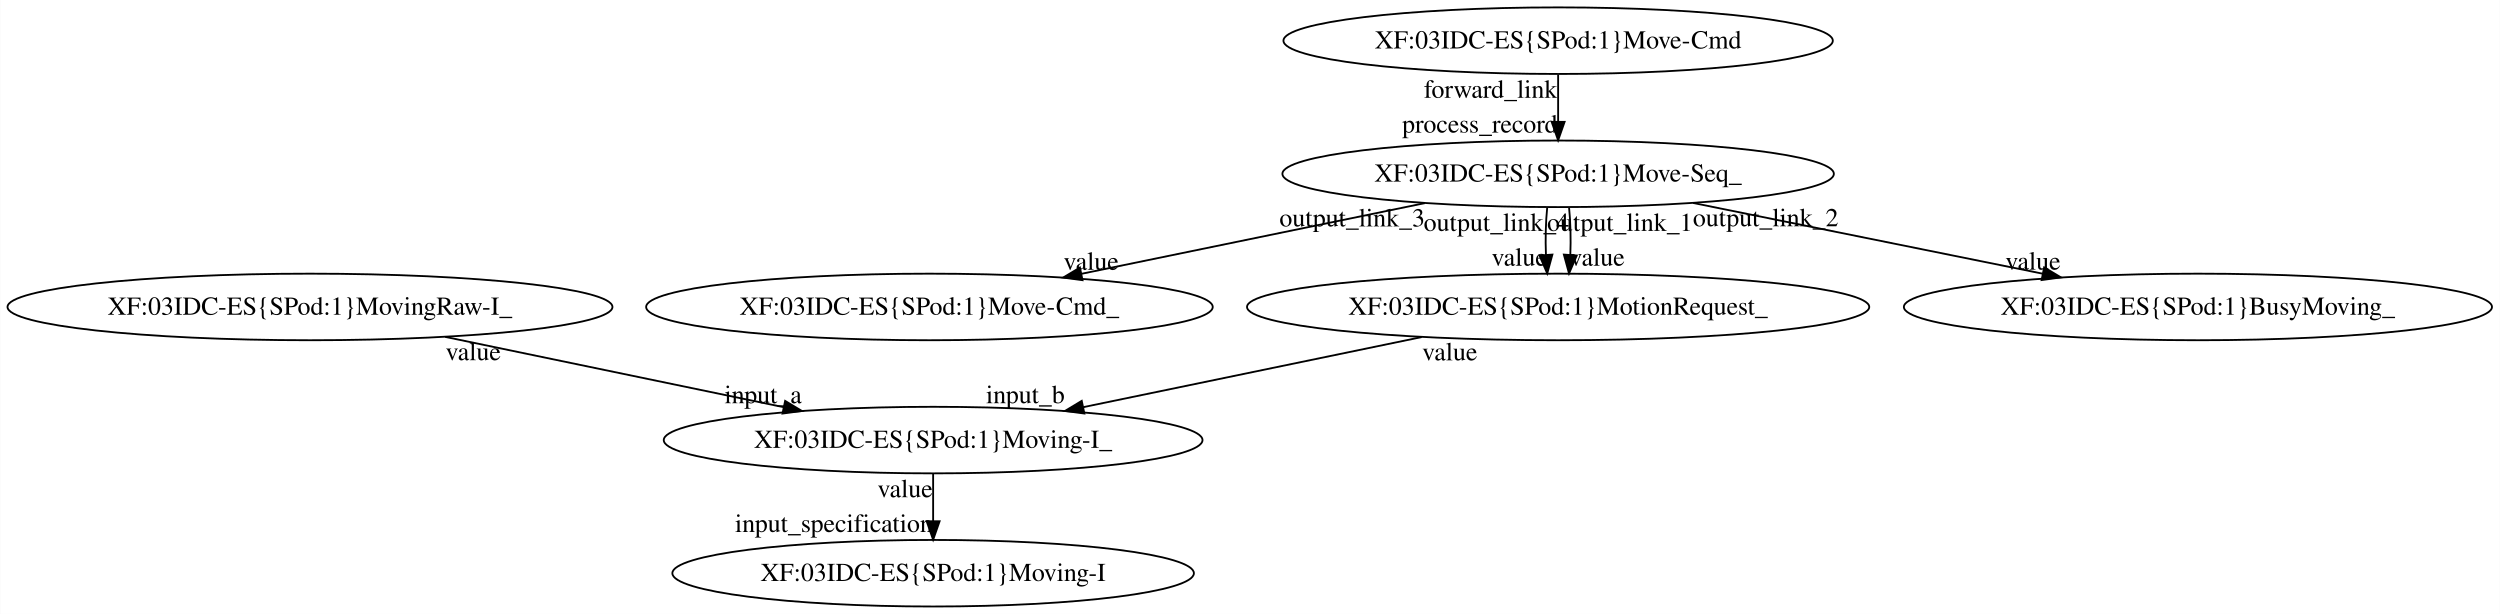
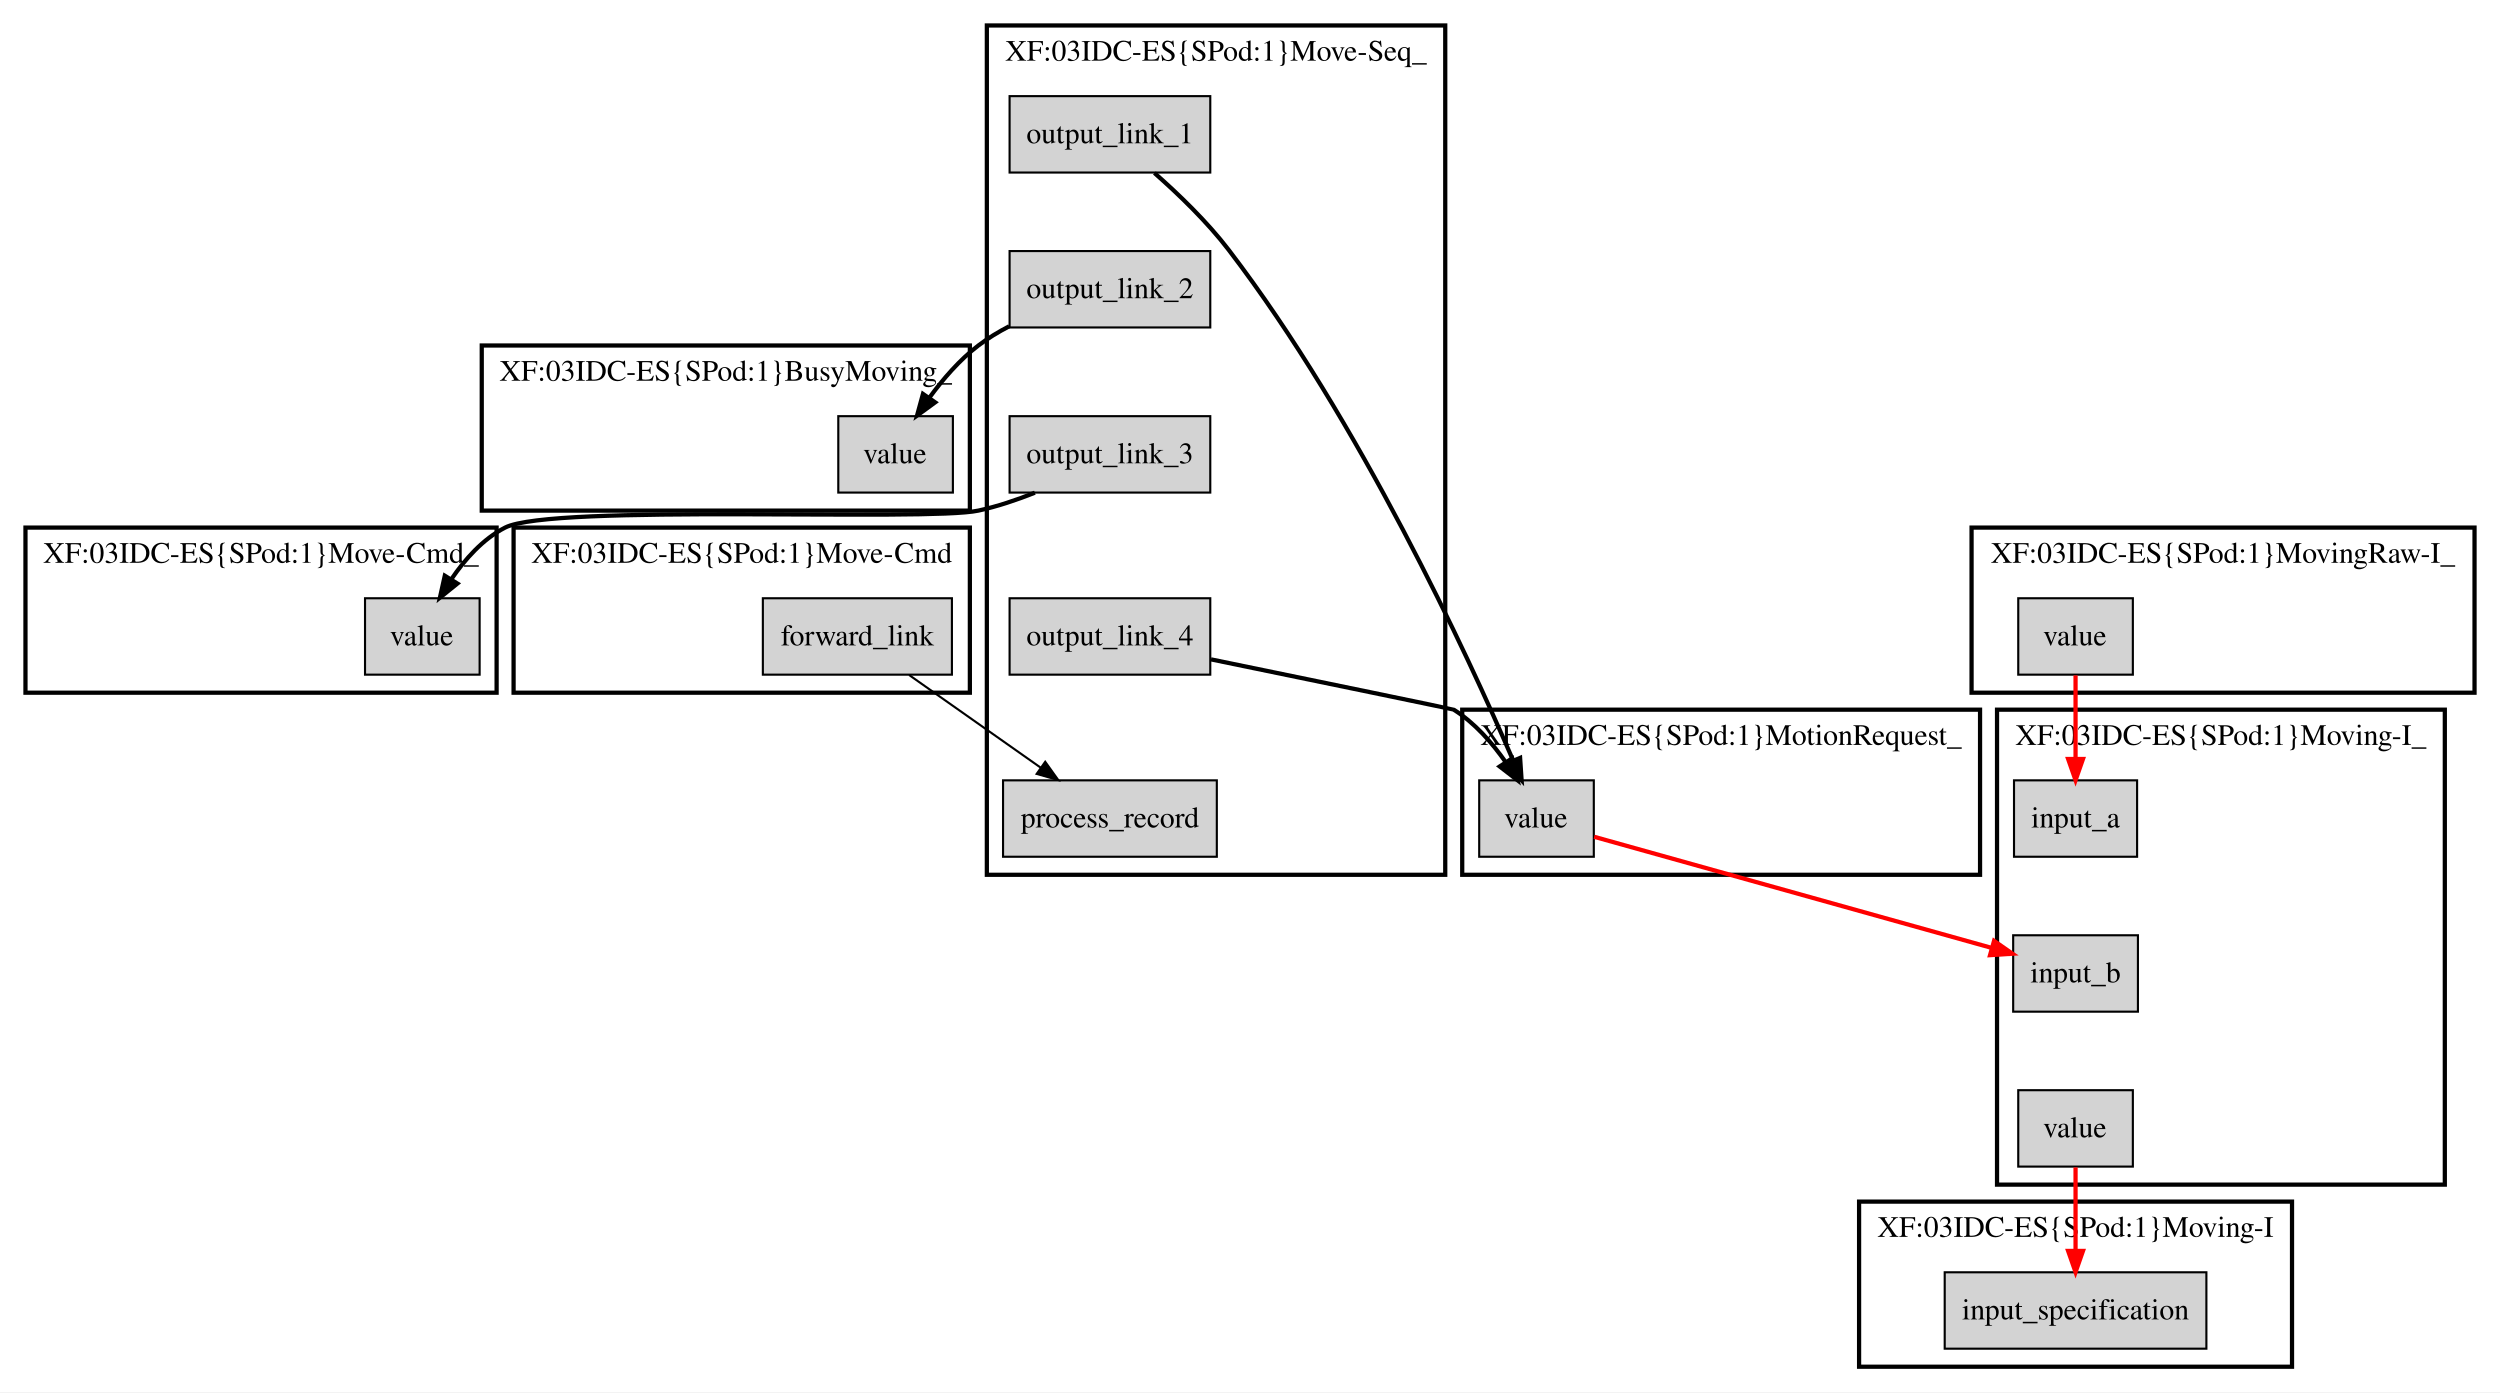
- <svg xmlns="http://www.w3.org/2000/svg" width="1352pt" height="332pt" viewBox="0.00 0.00 1351.80 332.00">
-   <g id="graph0" class="graph" transform="scale(1 1) rotate(0) translate(4 328)">
-     <polygon fill="white" stroke="none" points="-4,4 -4,-328 1347.8,-328 1347.8,4 -4,4" />
+ <svg xmlns="http://www.w3.org/2000/svg" width="1178pt" height="656pt" viewBox="0.00 0.00 1178.00 656.00">
+   <g id="graph0" class="graph" transform="scale(1 1) rotate(0) translate(4 652)">
+     <polygon fill="white" stroke="none" points="-4,4 -4,-652 1174,-652 1174,4 -4,4" />
+     <g id="clust1" class="cluster">
+       <polygon fill="none" stroke="black" stroke-width="2" points="461,-239.8 461,-640 677,-640 677,-239.8 461,-239.8" />
+       <text text-anchor="middle" x="569" y="-623.4" font-family="Times,serif" font-size="14.00">XF:03IDC-ES{SPod:1}Move-Seq_</text>
+     </g>
+     <g id="clust2" class="cluster">
+       <polygon fill="none" stroke="black" stroke-width="2" points="925,-325.6 925,-403.4 1162,-403.4 1162,-325.6 925,-325.6" />
+       <text text-anchor="middle" x="1043.5" y="-386.8" font-family="Times,serif" font-size="14.00">XF:03IDC-ES{SPod:1}MovingRaw-I_</text>
+     </g>
+     <g id="clust3" class="cluster">
+       <polygon fill="none" stroke="black" stroke-width="2" points="223,-411.4 223,-489.2 453,-489.2 453,-411.4 223,-411.4" />
+       <text text-anchor="middle" x="338" y="-472.6" font-family="Times,serif" font-size="14.00">XF:03IDC-ES{SPod:1}BusyMoving_</text>
+     </g>
+     <g id="clust4" class="cluster">
+       <polygon fill="none" stroke="black" stroke-width="2" points="238,-325.6 238,-403.4 453,-403.4 453,-325.6 238,-325.6" />
+       <text text-anchor="middle" x="345.5" y="-386.8" font-family="Times,serif" font-size="14.00">XF:03IDC-ES{SPod:1}Move-Cmd</text>
+     </g>
+     <g id="clust5" class="cluster">
+       <polygon fill="none" stroke="black" stroke-width="2" points="872,-8 872,-85.8 1076,-85.8 1076,-8 872,-8" />
+       <text text-anchor="middle" x="974" y="-69.2" font-family="Times,serif" font-size="14.00">XF:03IDC-ES{SPod:1}Moving-I</text>
+     </g>
+     <g id="clust6" class="cluster">
+       <polygon fill="none" stroke="black" stroke-width="2" points="685,-239.8 685,-317.6 929,-317.6 929,-239.8 685,-239.8" />
+       <text text-anchor="middle" x="807" y="-301" font-family="Times,serif" font-size="14.00">XF:03IDC-ES{SPod:1}MotionRequest_</text>
+     </g>
+     <g id="clust7" class="cluster">
+       <polygon fill="none" stroke="black" stroke-width="2" points="8,-325.6 8,-403.4 230,-403.4 230,-325.6 8,-325.6" />
+       <text text-anchor="middle" x="119" y="-386.8" font-family="Times,serif" font-size="14.00">XF:03IDC-ES{SPod:1}Move-Cmd_</text>
+     </g>
+     <g id="clust8" class="cluster">
+       <polygon fill="none" stroke="black" stroke-width="2" points="937,-93.8 937,-317.6 1148,-317.6 1148,-93.8 937,-93.8" />
+       <text text-anchor="middle" x="1042.5" y="-301" font-family="Times,serif" font-size="14.00">XF:03IDC-ES{SPod:1}Moving-I_</text>
+     </g>
    <g id="node1" class="node">
-       <ellipse fill="none" stroke="black" cx="838.538" cy="-234" rx="149.109" ry="18" />
-       <text text-anchor="middle" x="838.538" y="-229.8" font-family="Times,serif" font-size="14.00">XF:03IDC-ES{SPod:1}Move-Seq_</text>
+       <polygon fill="lightgrey" stroke="black" points="471.719,-570.7 471.719,-606.7 566.281,-606.7 566.281,-570.7 471.719,-570.7" />
+       <text text-anchor="middle" x="519" y="-584.5" font-family="Times,serif" font-size="14.00">output_link_1</text>
    </g>
    <g id="node2" class="node">
-       <ellipse fill="none" stroke="black" cx="498.538" cy="-162" rx="153.204" ry="18" />
-       <text text-anchor="middle" x="498.538" y="-157.8" font-family="Times,serif" font-size="14.00">XF:03IDC-ES{SPod:1}Move-Cmd_</text>
+       <polygon fill="lightgrey" stroke="black" points="471.719,-497.7 471.719,-533.7 566.281,-533.7 566.281,-497.7 471.719,-497.7" />
+       <text text-anchor="middle" x="519" y="-511.5" font-family="Times,serif" font-size="14.00">output_link_2</text>
    </g>
-     <g id="edge1" class="edge">
-       <path fill="none" stroke="black" d="M766.433,-218.155C712.094,-206.967 637.512,-191.612 580.838,-179.944" />
-       <polygon fill="black" stroke="black" points="581.332,-176.473 570.832,-177.884 579.921,-183.329 581.332,-176.473" />
-       <text text-anchor="middle" x="585.992" y="-182.084" font-family="Times,serif" font-size="14.00">value</text>
-       <text text-anchor="middle" x="727.152" y="-205.555" font-family="Times,serif" font-size="14.00">output_link_3</text>
+     <g id="node10" class="node">
+       <polygon fill="lightgrey" stroke="black" points="693,-248.3 693,-284.3 747,-284.3 747,-248.3 693,-248.3" />
+       <text text-anchor="middle" x="719.66" y="-262.1" font-family="Times,serif" font-size="14.00">value</text>
+     </g>
+     <g id="edge7" class="edge">
+       <path fill="none" stroke="black" stroke-width="2" d="M539.963,-570.497C551.198,-560.618 564.789,-547.55 575,-534.2 636.593,-453.672 687.453,-343.566 708.963,-293.726" />
+       <polygon fill="black" stroke="black" stroke-width="2" points="712.274,-294.883 712.984,-284.312 705.837,-292.133 712.274,-294.883" />
    </g>
    <g id="node3" class="node">
-       <ellipse fill="none" stroke="black" cx="838.538" cy="-162" rx="168.25" ry="18" />
-       <text text-anchor="middle" x="838.538" y="-157.8" font-family="Times,serif" font-size="14.00">XF:03IDC-ES{SPod:1}MotionRequest_</text>
+       <polygon fill="lightgrey" stroke="black" points="471.719,-419.9 471.719,-455.9 566.281,-455.9 566.281,-419.9 471.719,-419.9" />
+       <text text-anchor="middle" x="519" y="-433.7" font-family="Times,serif" font-size="14.00">output_link_3</text>
    </g>
-     <g id="edge2" class="edge">
-       <path fill="none" stroke="black" d="M832.622,-215.697C831.827,-207.983 831.6,-198.712 831.943,-190.112" />
-       <polygon fill="black" stroke="black" points="835.436,-190.324 832.643,-180.104 828.453,-189.836 835.436,-190.324" />
-       <text text-anchor="middle" x="817.483" y="-184.304" font-family="Times,serif" font-size="14.00">value</text>
-       <text text-anchor="middle" x="871.903" y="-203.097" font-family="Times,serif" font-size="14.00">output_link_1</text>
+     <g id="node7" class="node">
+       <polygon fill="lightgrey" stroke="black" points="391,-419.9 391,-455.9 445,-455.9 445,-419.9 391,-419.9" />
+       <text text-anchor="middle" x="417.66" y="-433.7" font-family="Times,serif" font-size="14.00">value</text>
    </g>
-     <g id="edge4" class="edge">
-       <path fill="none" stroke="black" d="M844.454,-215.697C845.249,-207.983 845.476,-198.712 845.133,-190.112" />
-       <polygon fill="black" stroke="black" points="848.623,-189.836 844.433,-180.104 841.64,-190.324 848.623,-189.836" />
-       <text text-anchor="middle" x="859.593" y="-184.304" font-family="Times,serif" font-size="14.00">value</text>
-       <text text-anchor="middle" x="805.173" y="-203.097" font-family="Times,serif" font-size="14.00">output_link_4</text>
+     <g id="edge8" class="edge">
+       <path fill="none" stroke="black" stroke-width="2" d="M471.525,-498.256C466.403,-495.596 461.445,-492.584 457,-489.2 448.164,-482.473 440.255,-473.275 433.907,-464.584" />
+       <polygon fill="black" stroke="black" stroke-width="2" points="436.663,-462.415 428.103,-456.172 430.901,-466.39 436.663,-462.415" />
    </g>
    <g id="node4" class="node">
-       <ellipse fill="none" stroke="black" cx="1184.54" cy="-162" rx="159.026" ry="18" />
-       <text text-anchor="middle" x="1184.54" y="-157.8" font-family="Times,serif" font-size="14.00">XF:03IDC-ES{SPod:1}BusyMoving_</text>
+       <polygon fill="lightgrey" stroke="black" points="471.719,-334.1 471.719,-370.1 566.281,-370.1 566.281,-334.1 471.719,-334.1" />
+       <text text-anchor="middle" x="519" y="-347.9" font-family="Times,serif" font-size="14.00">output_link_4</text>
    </g>
-     <g id="edge3" class="edge">
-       <path fill="none" stroke="black" d="M911.493,-218.24C966.783,-207.054 1042.84,-191.666 1100.65,-179.972" />
-       <polygon fill="black" stroke="black" points="1101.38,-183.394 1110.49,-177.981 1100,-176.533 1101.38,-183.394" />
-       <text text-anchor="middle" x="1095.33" y="-182.181" font-family="Times,serif" font-size="14.00">value</text>
-       <text text-anchor="middle" x="950.774" y="-205.64" font-family="Times,serif" font-size="14.00">output_link_2</text>
+     <g id="node11" class="node">
+       <polygon fill="lightgrey" stroke="black" points="168,-334.1 168,-370.1 222,-370.1 222,-334.1 168,-334.1" />
+       <text text-anchor="middle" x="194.66" y="-347.9" font-family="Times,serif" font-size="14.00">value</text>
+     </g>
+     <g id="edge9" class="edge">
+       <path fill="none" stroke="black" stroke-width="2" d="M483.629,-419.843C475.095,-416.436 465.873,-413.319 457,-411.4 432.767,-406.158 256.065,-414.707 234,-403.4 223.567,-398.053 215.083,-388.499 208.725,-379.143" />
+       <polygon fill="black" stroke="black" stroke-width="2" points="211.532,-377.03 203.285,-370.378 205.584,-380.72 211.532,-377.03" />
+     </g>
+     <g id="node5" class="node">
+       <polygon fill="lightgrey" stroke="black" points="468.635,-248.3 468.635,-284.3 569.365,-284.3 569.365,-248.3 468.635,-248.3" />
+       <text text-anchor="middle" x="519" y="-262.1" font-family="Times,serif" font-size="14.00">process_record</text>
+     </g>
+     <g id="edge10" class="edge">
+       <path fill="none" stroke="black" stroke-width="2" d="M566.608,-341.306C614.291,-331.488 680.688,-317.795 681,-317.6 690.806,-311.485 699.108,-301.972 705.499,-292.858" />
+       <polygon fill="black" stroke="black" stroke-width="2" points="708.505,-294.656 711.028,-284.366 702.639,-290.837 708.505,-294.656" />
    </g>
    <g id="node6" class="node">
-       <ellipse fill="none" stroke="black" cx="500.538" cy="-90" rx="145.68" ry="18" />
-       <text text-anchor="middle" x="500.538" y="-85.8" font-family="Times,serif" font-size="14.00">XF:03IDC-ES{SPod:1}Moving-I_</text>
+       <polygon fill="lightgrey" stroke="black" points="947,-334.1 947,-370.1 1001,-370.1 1001,-334.1 947,-334.1" />
+       <text text-anchor="middle" x="973.66" y="-347.9" font-family="Times,serif" font-size="14.00">value</text>
    </g>
-     <g id="edge7" class="edge">
-       <path fill="none" stroke="black" d="M764.78,-145.725C710.724,-134.53 637.365,-119.337 581.657,-107.8" />
-       <polygon fill="black" stroke="black" points="582.323,-104.364 571.821,-105.763 580.904,-111.218 582.323,-104.364" />
-       <text text-anchor="middle" x="550.431" y="-109.963" font-family="Times,serif" font-size="14.00">input_b</text>
-       <text text-anchor="middle" x="779.94" y="-133.125" font-family="Times,serif" font-size="14.00">value</text>
+     <g id="node14" class="node">
+       <polygon fill="lightgrey" stroke="black" points="945.002,-248.3 945.002,-284.3 1003,-284.3 1003,-248.3 945.002,-248.3" />
+       <text text-anchor="middle" x="974" y="-262.1" font-family="Times,serif" font-size="14.00">input_a</text>
    </g>
-     <g id="node5" class="node">
-       <ellipse fill="none" stroke="black" cx="500.538" cy="-18" rx="141.023" ry="18" />
-       <text text-anchor="middle" x="500.538" y="-13.8" font-family="Times,serif" font-size="14.00">XF:03IDC-ES{SPod:1}Moving-I</text>
-     </g>
-     <g id="edge5" class="edge">
-       <path fill="none" stroke="black" d="M500.538,-71.697C500.538,-63.983 500.538,-54.712 500.538,-46.112" />
-       <polygon fill="black" stroke="black" points="504.038,-46.104 500.538,-36.104 497.038,-46.104 504.038,-46.104" />
-       <text text-anchor="middle" x="446.884" y="-40.304" font-family="Times,serif" font-size="14.00">input_specification</text>
-       <text text-anchor="middle" x="485.378" y="-59.097" font-family="Times,serif" font-size="14.00">value</text>
-     </g>
-     <g id="node7" class="node">
-       <ellipse fill="none" stroke="black" cx="163.538" cy="-162" rx="163.576" ry="18" />
-       <text text-anchor="middle" x="163.538" y="-157.8" font-family="Times,serif" font-size="14.00">XF:03IDC-ES{SPod:1}MovingRaw-I_</text>
-     </g>
-     <g id="edge6" class="edge">
-       <path fill="none" stroke="black" d="M236.662,-145.811C290.626,-134.602 364.049,-119.351 419.746,-107.782" />
-       <polygon fill="black" stroke="black" points="420.5,-111.2 429.579,-105.739 419.076,-104.346 420.5,-111.2" />
-       <text text-anchor="middle" x="408.581" y="-109.939" font-family="Times,serif" font-size="14.00">input_a</text>
-       <text text-anchor="middle" x="251.822" y="-133.211" font-family="Times,serif" font-size="14.00">value</text>
+     <g id="edge13" class="edge">
+       <path fill="none" stroke="red" stroke-width="2" d="M974,-333.737C974,-322.426 974,-307.431 974,-294.55" />
+       <polygon fill="red" stroke="red" stroke-width="2" points="977.5,-294.354 974,-284.354 970.5,-294.354 977.5,-294.354" />
    </g>
    <g id="node8" class="node">
-       <ellipse fill="none" stroke="black" cx="838.538" cy="-306" rx="148.547" ry="18" />
-       <text text-anchor="middle" x="838.538" y="-301.8" font-family="Times,serif" font-size="14.00">XF:03IDC-ES{SPod:1}Move-Cmd</text>
+       <polygon fill="lightgrey" stroke="black" points="355.458,-334.1 355.458,-370.1 444.542,-370.1 444.542,-334.1 355.458,-334.1" />
+       <text text-anchor="middle" x="400" y="-347.9" font-family="Times,serif" font-size="14.00">forward_link</text>
    </g>
-     <g id="edge8" class="edge">
-       <path fill="none" stroke="black" d="M838.538,-287.697C838.538,-279.983 838.538,-270.712 838.538,-262.112" />
-       <polygon fill="black" stroke="black" points="842.038,-262.104 838.538,-252.104 835.038,-262.104 842.038,-262.104" />
-       <text text-anchor="middle" x="796.173" y="-256.304" font-family="Times,serif" font-size="14.00">process_record</text>
-       <text text-anchor="middle" x="801.996" y="-275.097" font-family="Times,serif" font-size="14.00">forward_link</text>
+     <g id="edge14" class="edge">
+       <path fill="none" stroke="black" d="M424.369,-333.94C442.257,-321.343 466.745,-304.098 486.329,-290.307" />
+       <polygon fill="black" stroke="black" points="488.503,-293.057 494.664,-284.437 484.473,-287.333 488.503,-293.057" />
+     </g>
+     <g id="node9" class="node">
+       <polygon fill="lightgrey" stroke="black" points="912.346,-16.5 912.346,-52.5 1035.65,-52.5 1035.65,-16.5 912.346,-16.5" />
+       <text text-anchor="middle" x="974" y="-30.3" font-family="Times,serif" font-size="14.00">input_specification</text>
+     </g>
+     <g id="node13" class="node">
+       <polygon fill="lightgrey" stroke="black" points="944.609,-175.3 944.609,-211.3 1003.39,-211.3 1003.39,-175.3 944.609,-175.3" />
+       <text text-anchor="middle" x="974" y="-189.1" font-family="Times,serif" font-size="14.00">input_b</text>
+     </g>
+     <g id="edge12" class="edge">
+       <path fill="none" stroke="red" stroke-width="2" d="M747.182,-257.702C792.175,-245.125 882.32,-219.927 934.397,-205.37" />
+       <polygon fill="red" stroke="red" stroke-width="2" points="935.592,-208.67 944.28,-202.608 933.707,-201.929 935.592,-208.67" />
+     </g>
+     <g id="node12" class="node">
+       <polygon fill="lightgrey" stroke="black" points="947,-102.3 947,-138.3 1001,-138.3 1001,-102.3 947,-102.3" />
+       <text text-anchor="middle" x="973.66" y="-116.1" font-family="Times,serif" font-size="14.00">value</text>
+     </g>
+     <g id="edge11" class="edge">
+       <path fill="none" stroke="red" stroke-width="2" d="M974,-101.937C974,-90.626 974,-75.631 974,-62.75" />
+       <polygon fill="red" stroke="red" stroke-width="2" points="977.5,-62.554 974,-52.554 970.5,-62.554 977.5,-62.554" />
    </g>
  </g>
</svg>
